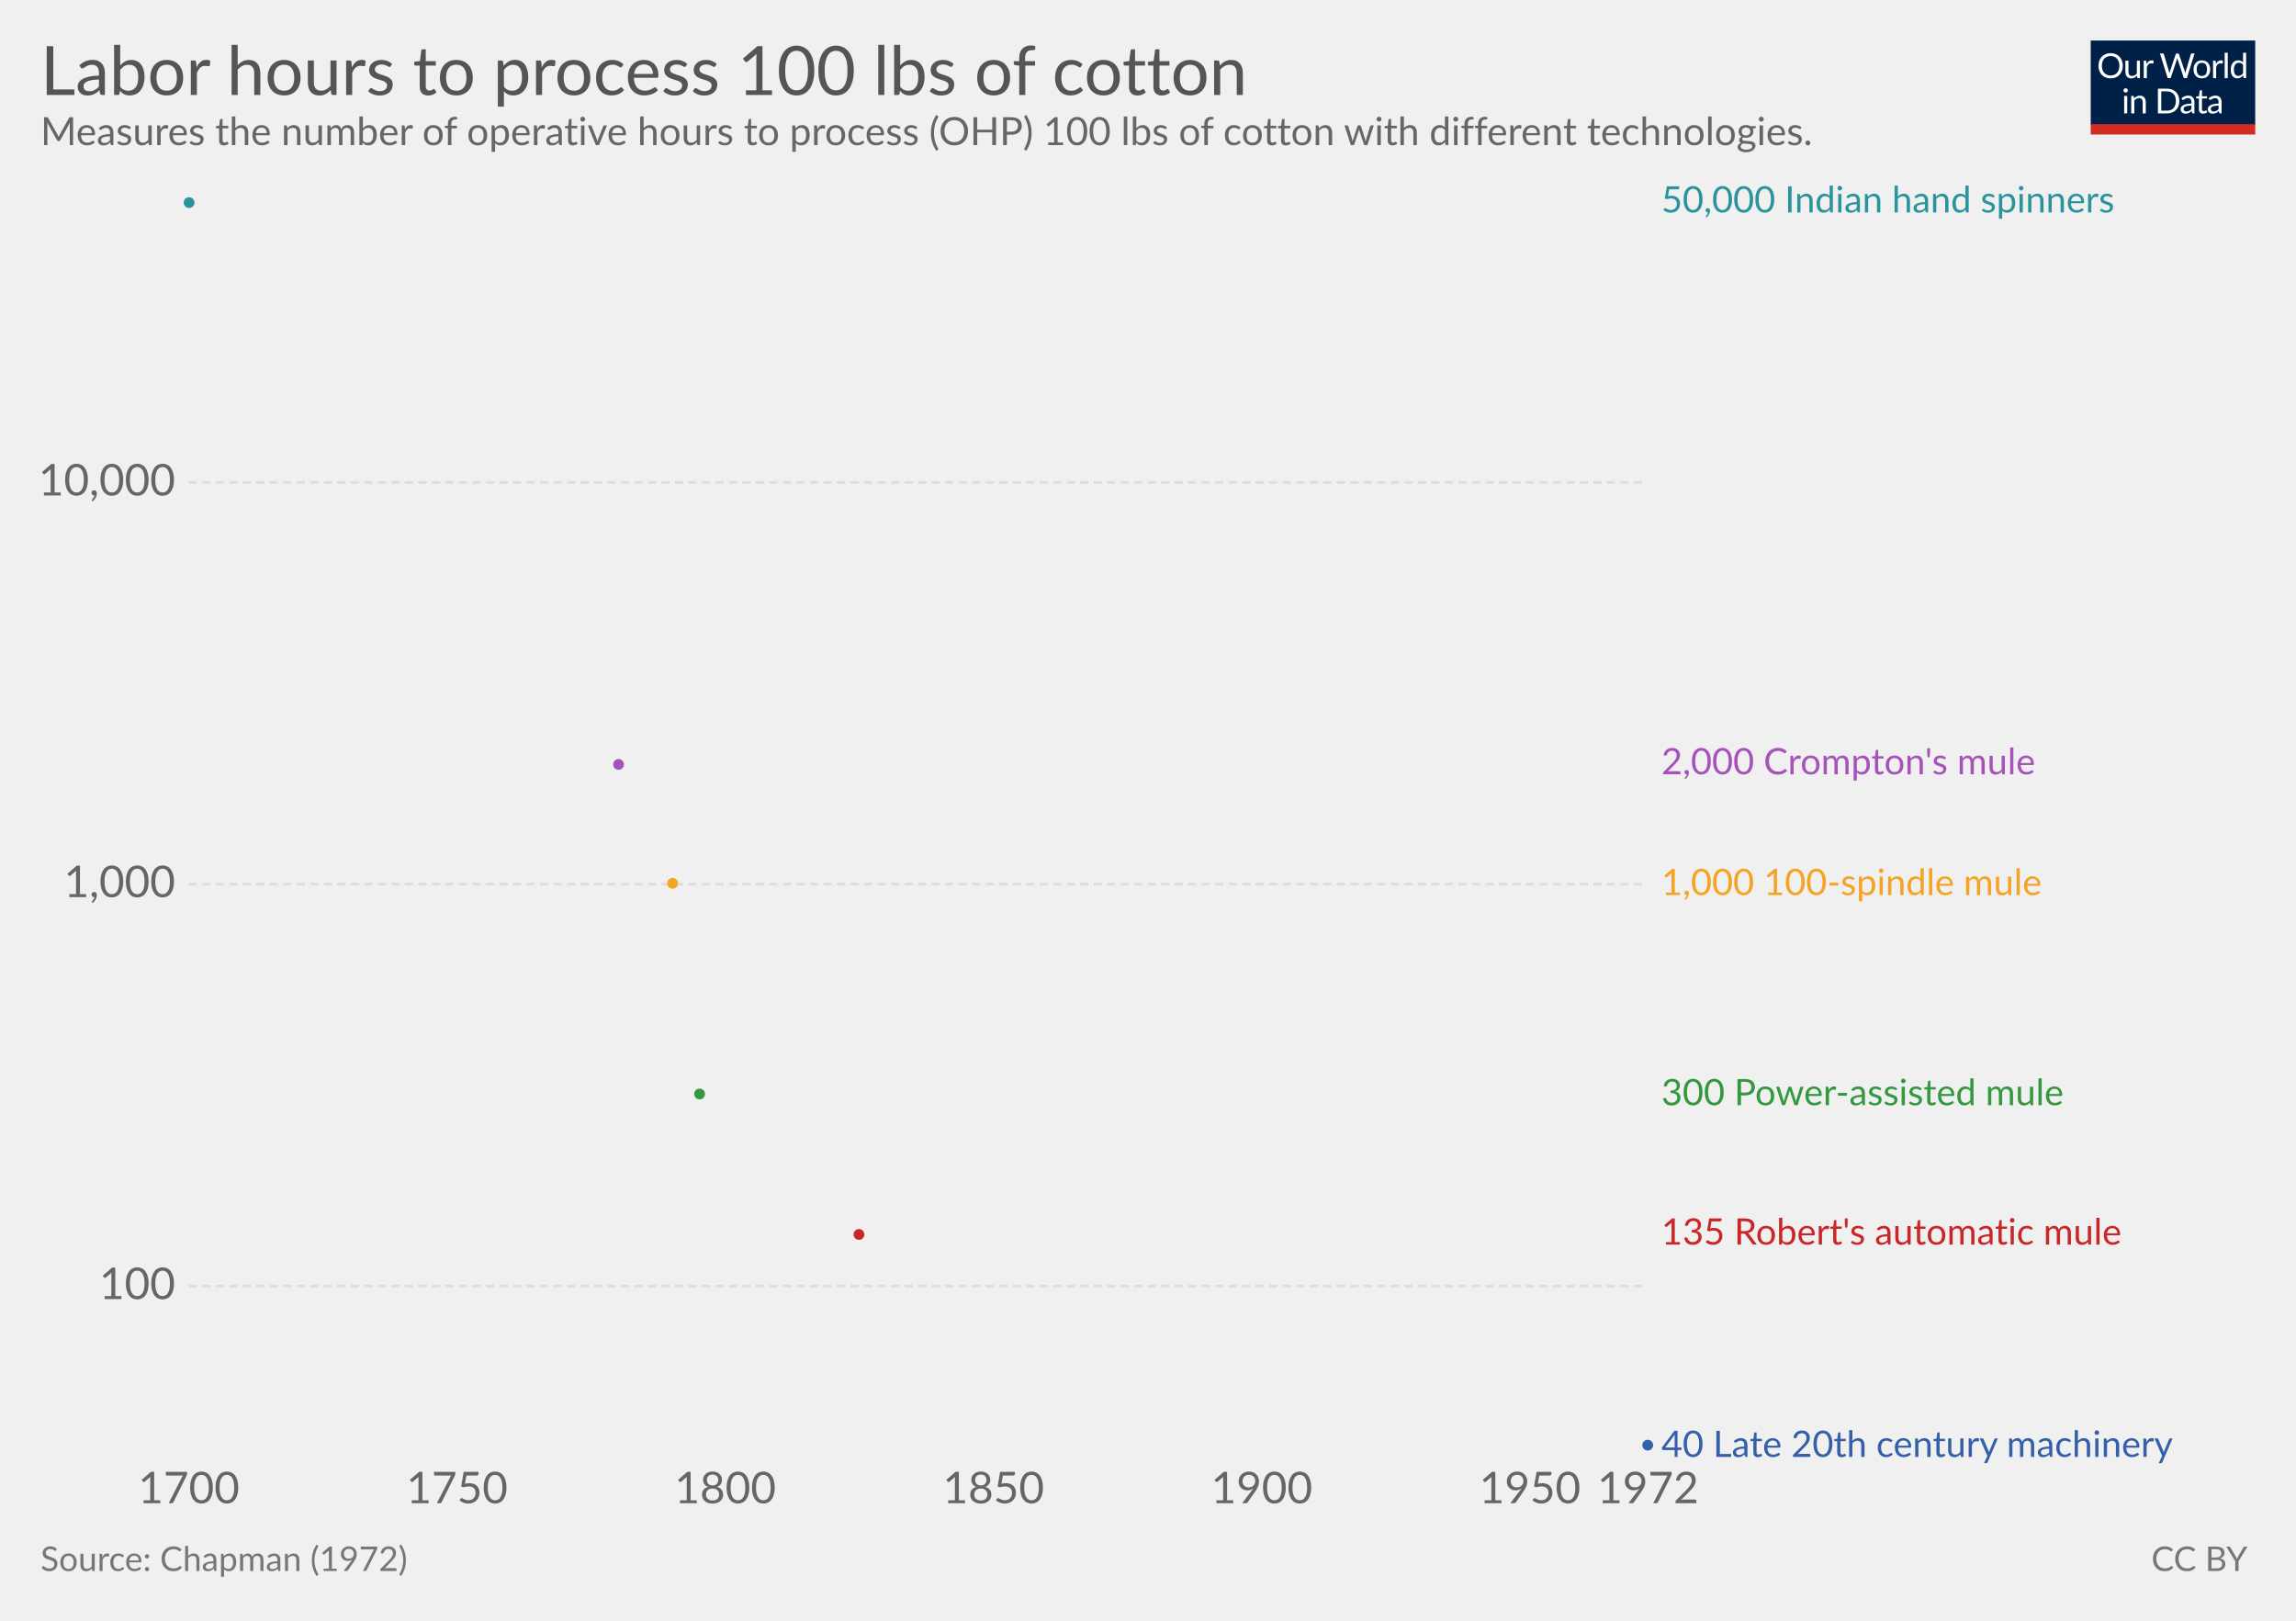
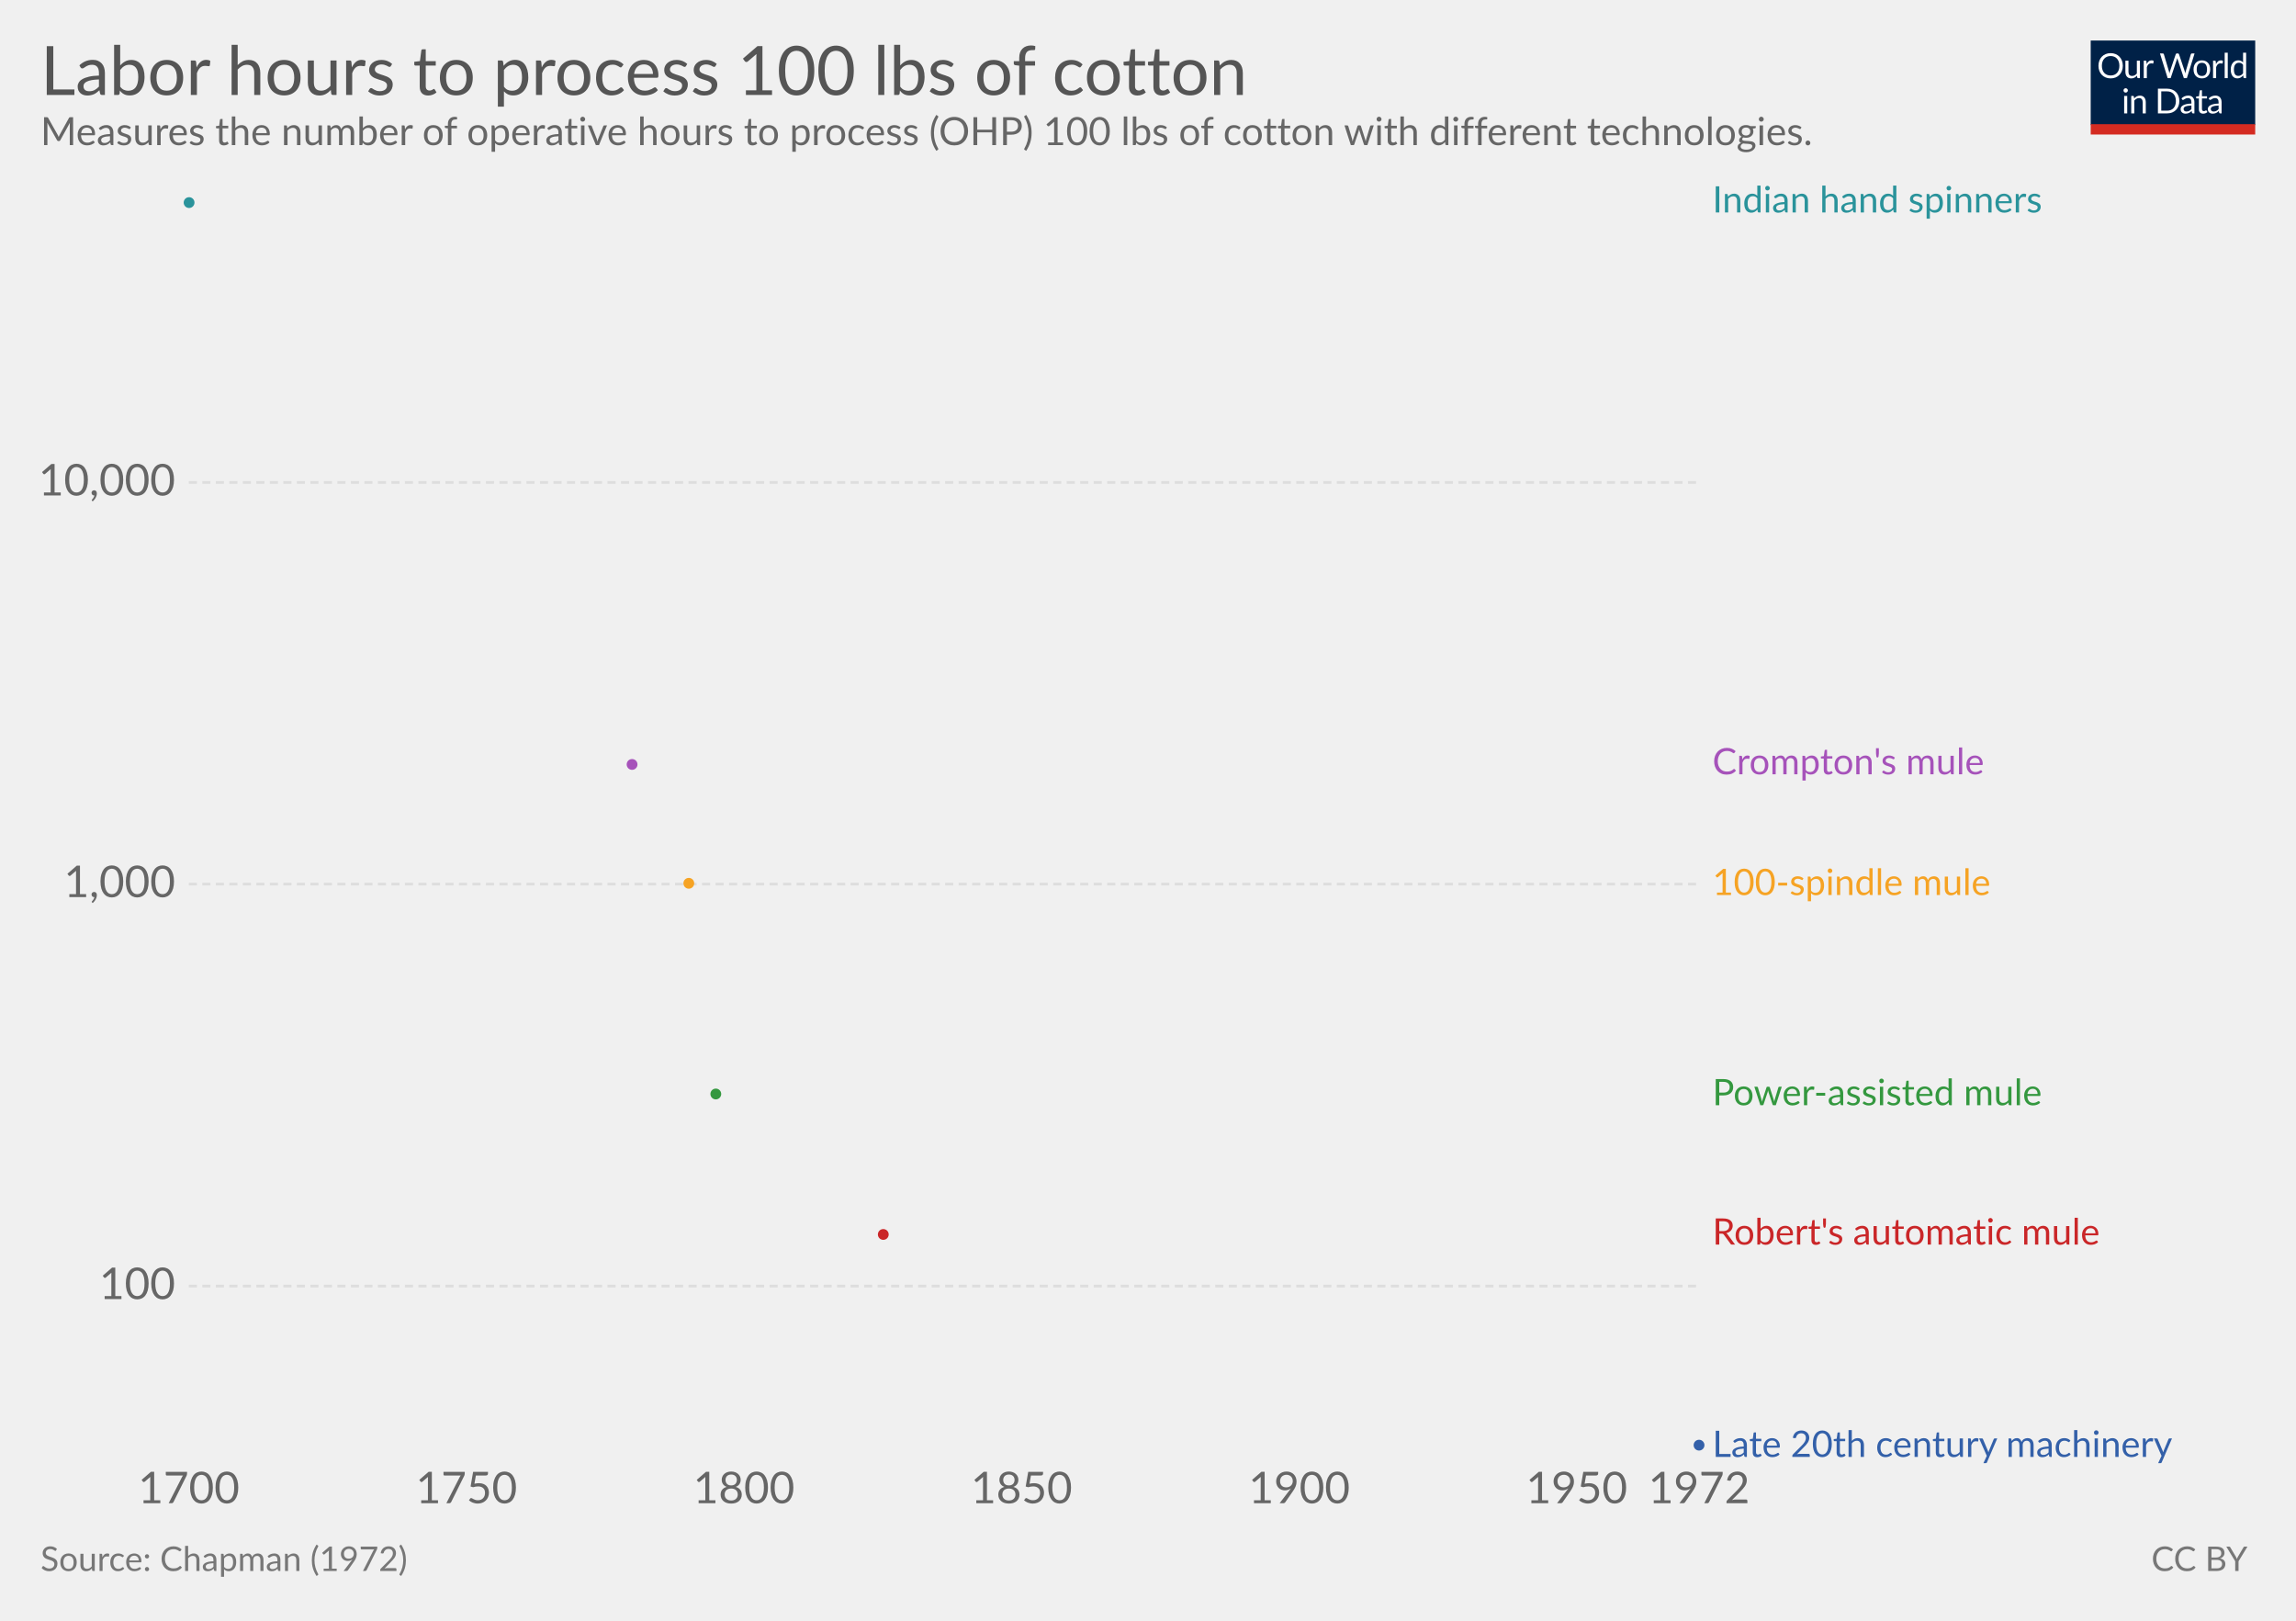
<svg xmlns="http://www.w3.org/2000/svg" version="1.1" style="font-family:Lato, 'Helvetica Neue', Helvetica, Arial, sans-serif;font-size:18px;background-color:white;text-rendering:optimizeLegibility;-webkit-font-smoothing:antialiased" width="850" height="600">
  <g class="HeaderView">
    <g transform="translate(774, 15) scale(0.29)">
      <svg width="210" height="120" viewBox="0 0 210 120" fill="none">
        <g clip-path="url(#clip0)">
          <path d="M0 0H210V107.89H0V0Z" fill="#002147" />
          <path d="M40.979 32.248C40.979 34.609 40.605 36.78 39.857 38.76C39.109 40.725 38.053 42.419 36.689 43.842C35.325 45.265 33.682 46.372 31.761 47.164C29.854 47.941 27.742 48.33 25.425 48.33C23.107 48.33 20.995 47.941 19.089 47.164C17.182 46.372 15.547 45.265 14.183 43.842C12.819 42.419 11.763 40.725 11.015 38.76C10.267 36.78 9.893 34.609 9.893 32.248C9.893 29.887 10.267 27.723 11.015 25.758C11.763 23.778 12.819 22.077 14.183 20.654C15.547 19.217 17.182 18.102 19.089 17.31C20.995 16.518 23.107 16.122 25.425 16.122C27.742 16.122 29.854 16.518 31.761 17.31C33.682 18.102 35.325 19.217 36.689 20.654C38.053 22.077 39.109 23.778 39.857 25.758C40.605 27.723 40.979 29.887 40.979 32.248ZM36.601 32.248C36.601 30.312 36.337 28.574 35.809 27.034C35.281 25.494 34.533 24.196 33.565 23.14C32.597 22.069 31.423 21.248 30.045 20.676C28.666 20.104 27.126 19.818 25.425 19.818C23.738 19.818 22.205 20.104 20.827 20.676C19.448 21.248 18.267 22.069 17.285 23.14C16.317 24.196 15.569 25.494 15.041 27.034C14.513 28.574 14.249 30.312 14.249 32.248C14.249 34.184 14.513 35.922 15.041 37.462C15.569 38.987 16.317 40.285 17.285 41.356C18.267 42.412 19.448 43.226 20.827 43.798C22.205 44.355 23.738 44.634 25.425 44.634C27.126 44.634 28.666 44.355 30.045 43.798C31.423 43.226 32.597 42.412 33.565 41.356C34.533 40.285 35.281 38.987 35.809 37.462C36.337 35.922 36.601 34.184 36.601 32.248ZM62.823 25.714V48H60.491C59.934 48 59.582 47.729 59.435 47.186L59.127 44.788C58.159 45.859 57.074 46.724 55.871 47.384C54.669 48.029 53.29 48.352 51.735 48.352C50.518 48.352 49.44 48.154 48.501 47.758C47.577 47.347 46.8 46.775 46.169 46.042C45.539 45.309 45.062 44.421 44.739 43.38C44.431 42.339 44.277 41.187 44.277 39.926V25.714H48.193V39.926C48.193 41.613 48.575 42.918 49.337 43.842C50.115 44.766 51.295 45.228 52.879 45.228C54.038 45.228 55.116 44.957 56.113 44.414C57.125 43.857 58.057 43.094 58.907 42.126V25.714H62.823ZM71.43 30.18C72.135 28.655 73 27.467 74.027 26.616C75.053 25.751 76.307 25.318 77.789 25.318C78.258 25.318 78.705 25.369 79.131 25.472C79.571 25.575 79.959 25.736 80.297 25.956L80.011 28.882C79.923 29.249 79.703 29.432 79.351 29.432C79.145 29.432 78.845 29.388 78.449 29.3C78.053 29.212 77.605 29.168 77.107 29.168C76.403 29.168 75.772 29.271 75.215 29.476C74.672 29.681 74.181 29.989 73.741 30.4C73.315 30.796 72.927 31.295 72.575 31.896C72.237 32.483 71.929 33.157 71.651 33.92V48H67.713V25.714H69.957C70.382 25.714 70.675 25.795 70.837 25.956C70.998 26.117 71.108 26.396 71.167 26.792L71.43 30.18ZM132.589 16.474L122.755 48H118.927L110.941 23.954C110.867 23.719 110.794 23.47 110.721 23.206C110.662 22.942 110.596 22.663 110.523 22.37C110.449 22.663 110.376 22.942 110.303 23.206C110.23 23.47 110.156 23.719 110.083 23.954L102.053 48H98.225L88.391 16.474H91.933C92.314 16.474 92.629 16.569 92.879 16.76C93.143 16.951 93.311 17.193 93.385 17.486L99.897 39.398C99.999 39.794 100.095 40.219 100.183 40.674C100.285 41.129 100.381 41.613 100.469 42.126C100.571 41.613 100.674 41.129 100.777 40.674C100.894 40.205 101.019 39.779 101.151 39.398L108.565 17.486C108.653 17.237 108.821 17.009 109.071 16.804C109.335 16.584 109.65 16.474 110.017 16.474H111.249C111.63 16.474 111.938 16.569 112.173 16.76C112.407 16.951 112.583 17.193 112.701 17.486L120.093 39.398C120.225 39.779 120.342 40.19 120.445 40.63C120.562 41.07 120.672 41.532 120.775 42.016C120.848 41.532 120.929 41.07 121.017 40.63C121.105 40.19 121.2 39.779 121.303 39.398L127.837 17.486C127.91 17.222 128.072 16.987 128.321 16.782C128.585 16.577 128.9 16.474 129.267 16.474H132.589ZM141.94 25.362C143.568 25.362 145.034 25.633 146.34 26.176C147.645 26.719 148.76 27.489 149.684 28.486C150.608 29.483 151.312 30.693 151.796 32.116C152.294 33.524 152.544 35.101 152.544 36.846C152.544 38.606 152.294 40.19 151.796 41.598C151.312 43.006 150.608 44.209 149.684 45.206C148.76 46.203 147.645 46.973 146.34 47.516C145.034 48.044 143.568 48.308 141.94 48.308C140.297 48.308 138.816 48.044 137.496 47.516C136.19 46.973 135.076 46.203 134.152 45.206C133.228 44.209 132.516 43.006 132.018 41.598C131.534 40.19 131.292 38.606 131.292 36.846C131.292 35.101 131.534 33.524 132.018 32.116C132.516 30.693 133.228 29.483 134.152 28.486C135.076 27.489 136.19 26.719 137.496 26.176C138.816 25.633 140.297 25.362 141.94 25.362ZM141.94 45.25C144.14 45.25 145.782 44.517 146.868 43.05C147.953 41.569 148.496 39.508 148.496 36.868C148.496 34.213 147.953 32.145 146.868 30.664C145.782 29.183 144.14 28.442 141.94 28.442C140.825 28.442 139.85 28.633 139.014 29.014C138.192 29.395 137.503 29.945 136.946 30.664C136.403 31.383 135.992 32.27 135.714 33.326C135.45 34.367 135.318 35.548 135.318 36.868C135.318 39.508 135.86 41.569 136.946 43.05C138.046 44.517 139.71 45.25 141.94 45.25ZM159.908 30.18C160.612 28.655 161.478 27.467 162.504 26.616C163.531 25.751 164.785 25.318 166.266 25.318C166.736 25.318 167.183 25.369 167.608 25.472C168.048 25.575 168.437 25.736 168.774 25.956L168.488 28.882C168.4 29.249 168.18 29.432 167.828 29.432C167.623 29.432 167.322 29.388 166.926 29.3C166.53 29.212 166.083 29.168 165.584 29.168C164.88 29.168 164.25 29.271 163.692 29.476C163.15 29.681 162.658 29.989 162.218 30.4C161.793 30.796 161.404 31.295 161.052 31.896C160.715 32.483 160.407 33.157 160.128 33.92V48H156.19V25.714H158.434C158.86 25.714 159.153 25.795 159.314 25.956C159.476 26.117 159.586 26.396 159.644 26.792L159.908 30.18ZM174.946 15.594V48H171.03V15.594H174.946ZM194.496 31.016C193.763 30.033 192.971 29.351 192.12 28.97C191.269 28.574 190.316 28.376 189.26 28.376C187.192 28.376 185.601 29.117 184.486 30.598C183.371 32.079 182.814 34.191 182.814 36.934C182.814 38.386 182.939 39.633 183.188 40.674C183.437 41.701 183.804 42.551 184.288 43.226C184.772 43.886 185.366 44.37 186.07 44.678C186.774 44.986 187.573 45.14 188.468 45.14C189.759 45.14 190.881 44.847 191.834 44.26C192.802 43.673 193.689 42.845 194.496 41.774V31.016ZM198.412 15.594V48H196.08C195.523 48 195.171 47.729 195.024 47.186L194.672 44.48C193.719 45.624 192.633 46.548 191.416 47.252C190.199 47.956 188.791 48.308 187.192 48.308C185.916 48.308 184.757 48.066 183.716 47.582C182.675 47.083 181.787 46.357 181.054 45.404C180.321 44.451 179.756 43.263 179.36 41.84C178.964 40.417 178.766 38.782 178.766 36.934C178.766 35.291 178.986 33.766 179.426 32.358C179.866 30.935 180.497 29.703 181.318 28.662C182.139 27.621 183.144 26.807 184.332 26.22C185.535 25.619 186.884 25.318 188.38 25.318C189.744 25.318 190.91 25.553 191.878 26.022C192.861 26.477 193.733 27.115 194.496 27.936V15.594H198.412ZM46.614 70.714V93H42.698V70.714H46.614ZM47.45 63.718C47.45 64.099 47.369 64.459 47.208 64.796C47.061 65.119 46.856 65.412 46.592 65.676C46.343 65.925 46.042 66.123 45.69 66.27C45.352 66.417 44.993 66.49 44.612 66.49C44.23 66.49 43.871 66.417 43.534 66.27C43.211 66.123 42.925 65.925 42.676 65.676C42.426 65.412 42.228 65.119 42.082 64.796C41.935 64.459 41.862 64.099 41.862 63.718C41.862 63.337 41.935 62.977 42.082 62.64C42.228 62.288 42.426 61.987 42.676 61.738C42.925 61.474 43.211 61.269 43.534 61.122C43.871 60.975 44.23 60.902 44.612 60.902C44.993 60.902 45.352 60.975 45.69 61.122C46.042 61.269 46.343 61.474 46.592 61.738C46.856 61.987 47.061 62.288 47.208 62.64C47.369 62.977 47.45 63.337 47.45 63.718ZM55.424 73.948C55.908 73.405 56.422 72.914 56.964 72.474C57.507 72.034 58.079 71.66 58.68 71.352C59.296 71.029 59.941 70.787 60.616 70.626C61.306 70.45 62.046 70.362 62.838 70.362C64.055 70.362 65.126 70.567 66.05 70.978C66.989 71.374 67.766 71.946 68.382 72.694C69.013 73.427 69.49 74.315 69.812 75.356C70.135 76.397 70.296 77.549 70.296 78.81V93H66.358V78.81C66.358 77.123 65.969 75.818 65.192 74.894C64.43 73.955 63.264 73.486 61.694 73.486C60.535 73.486 59.45 73.765 58.438 74.322C57.441 74.879 56.517 75.635 55.666 76.588V93H51.728V70.714H54.082C54.639 70.714 54.984 70.985 55.116 71.528L55.424 73.948ZM113.129 77.248C113.129 79.609 112.755 81.758 112.007 83.694C111.259 85.63 110.203 87.287 108.839 88.666C107.475 90.045 105.832 91.115 103.911 91.878C102.004 92.626 99.892 93 97.575 93H85.805V61.474H97.575C99.892 61.474 102.004 61.855 103.911 62.618C105.832 63.366 107.475 64.437 108.839 65.83C110.203 67.209 111.259 68.866 112.007 70.802C112.755 72.738 113.129 74.887 113.129 77.248ZM108.751 77.248C108.751 75.312 108.487 73.581 107.959 72.056C107.431 70.531 106.683 69.24 105.715 68.184C104.747 67.128 103.574 66.321 102.195 65.764C100.816 65.207 99.276 64.928 97.575 64.928H90.073V89.546H97.575C99.276 89.546 100.816 89.267 102.195 88.71C103.574 88.153 104.747 87.353 105.715 86.312C106.683 85.256 107.431 83.965 107.959 82.44C108.487 80.915 108.751 79.184 108.751 77.248ZM128.553 82.968C126.749 83.027 125.209 83.173 123.933 83.408C122.672 83.628 121.638 83.921 120.831 84.288C120.039 84.655 119.46 85.087 119.093 85.586C118.741 86.085 118.565 86.642 118.565 87.258C118.565 87.845 118.661 88.351 118.851 88.776C119.042 89.201 119.299 89.553 119.621 89.832C119.959 90.096 120.347 90.294 120.787 90.426C121.242 90.543 121.726 90.602 122.239 90.602C122.929 90.602 123.559 90.536 124.131 90.404C124.703 90.257 125.239 90.052 125.737 89.788C126.251 89.524 126.735 89.209 127.189 88.842C127.659 88.475 128.113 88.057 128.553 87.588V82.968ZM115.903 73.86C117.135 72.672 118.463 71.785 119.885 71.198C121.308 70.611 122.885 70.318 124.615 70.318C125.862 70.318 126.969 70.523 127.937 70.934C128.905 71.345 129.719 71.917 130.379 72.65C131.039 73.383 131.538 74.271 131.875 75.312C132.213 76.353 132.381 77.497 132.381 78.744V93H130.643C130.262 93 129.969 92.941 129.763 92.824C129.558 92.692 129.397 92.443 129.279 92.076L128.839 89.964C128.253 90.507 127.681 90.991 127.123 91.416C126.566 91.827 125.979 92.179 125.363 92.472C124.747 92.751 124.087 92.963 123.383 93.11C122.694 93.271 121.924 93.352 121.073 93.352C120.208 93.352 119.394 93.235 118.631 93C117.869 92.751 117.201 92.384 116.629 91.9C116.072 91.416 115.625 90.807 115.287 90.074C114.965 89.326 114.803 88.446 114.803 87.434C114.803 86.554 115.045 85.711 115.529 84.904C116.013 84.083 116.798 83.357 117.883 82.726C118.969 82.095 120.384 81.582 122.129 81.186C123.875 80.775 126.016 80.541 128.553 80.482V78.744C128.553 77.013 128.179 75.708 127.431 74.828C126.683 73.933 125.591 73.486 124.153 73.486C123.185 73.486 122.371 73.611 121.711 73.86C121.066 74.095 120.501 74.366 120.017 74.674C119.548 74.967 119.137 75.239 118.785 75.488C118.448 75.723 118.111 75.84 117.773 75.84C117.509 75.84 117.282 75.774 117.091 75.642C116.901 75.495 116.739 75.319 116.607 75.114L115.903 73.86ZM143.568 93.352C141.808 93.352 140.451 92.861 139.498 91.878C138.559 90.895 138.09 89.48 138.09 87.632V73.992H135.406C135.171 73.992 134.973 73.926 134.812 73.794C134.65 73.647 134.57 73.427 134.57 73.134V71.572L138.222 71.11L139.124 64.224C139.168 64.004 139.263 63.828 139.41 63.696C139.571 63.549 139.776 63.476 140.026 63.476H142.006V71.154H148.452V73.992H142.006V87.368C142.006 88.307 142.233 89.003 142.688 89.458C143.142 89.913 143.729 90.14 144.448 90.14C144.858 90.14 145.21 90.089 145.504 89.986C145.812 89.869 146.076 89.744 146.296 89.612C146.516 89.48 146.699 89.363 146.846 89.26C147.007 89.143 147.146 89.084 147.264 89.084C147.469 89.084 147.652 89.209 147.814 89.458L148.958 91.328C148.283 91.959 147.469 92.457 146.516 92.824C145.562 93.176 144.58 93.352 143.568 93.352ZM163.253 82.968C161.449 83.027 159.909 83.173 158.633 83.408C157.372 83.628 156.338 83.921 155.531 84.288C154.739 84.655 154.16 85.087 153.793 85.586C153.441 86.085 153.265 86.642 153.265 87.258C153.265 87.845 153.36 88.351 153.551 88.776C153.742 89.201 153.998 89.553 154.321 89.832C154.658 90.096 155.047 90.294 155.487 90.426C155.942 90.543 156.426 90.602 156.939 90.602C157.628 90.602 158.259 90.536 158.831 90.404C159.403 90.257 159.938 90.052 160.437 89.788C160.95 89.524 161.434 89.209 161.889 88.842C162.358 88.475 162.813 88.057 163.253 87.588V82.968ZM150.603 73.86C151.835 72.672 153.162 71.785 154.585 71.198C156.008 70.611 157.584 70.318 159.315 70.318C160.562 70.318 161.669 70.523 162.637 70.934C163.605 71.345 164.419 71.917 165.079 72.65C165.739 73.383 166.238 74.271 166.575 75.312C166.912 76.353 167.081 77.497 167.081 78.744V93H165.343C164.962 93 164.668 92.941 164.463 92.824C164.258 92.692 164.096 92.443 163.979 92.076L163.539 89.964C162.952 90.507 162.38 90.991 161.823 91.416C161.266 91.827 160.679 92.179 160.063 92.472C159.447 92.751 158.787 92.963 158.083 93.11C157.394 93.271 156.624 93.352 155.773 93.352C154.908 93.352 154.094 93.235 153.331 93C152.568 92.751 151.901 92.384 151.329 91.9C150.772 91.416 150.324 90.807 149.987 90.074C149.664 89.326 149.503 88.446 149.503 87.434C149.503 86.554 149.745 85.711 150.229 84.904C150.713 84.083 151.498 83.357 152.583 82.726C153.668 82.095 155.084 81.582 156.829 81.186C158.574 80.775 160.716 80.541 163.253 80.482V78.744C163.253 77.013 162.879 75.708 162.131 74.828C161.383 73.933 160.29 73.486 158.853 73.486C157.885 73.486 157.071 73.611 156.411 73.86C155.766 74.095 155.201 74.366 154.717 74.674C154.248 74.967 153.837 75.239 153.485 75.488C153.148 75.723 152.81 75.84 152.473 75.84C152.209 75.84 151.982 75.774 151.791 75.642C151.6 75.495 151.439 75.319 151.307 75.114L150.603 73.86Z" fill="white" />
          <rect y="106.789" width="210" height="13.211" fill="#D42B21" />
        </g>
        <defs>
          <clipPath id="clip0">
            <rect width="210" height="120" fill="white" />
          </clipPath>
        </defs>
      </svg>
    </g>
    <a href="https://ourworldindata.org/grapher/labor-hours-to-process-100-lbs-of-cotton" target="_blank">
      <text font-size="25.20" x="15.0" y="35.2" fill="#555">
        <tspan x="15" y="35.16">Labor hours to process 100 lbs of cotton</tspan>
      </text>
    </a>
    <text font-size="14.40" x="15.0" y="53.7" fill="#666">
      <tspan x="15" y="53.72">Measures the number of operative hours to process (OHP) 100 lbs of cotton with different technologies.</tspan>
    </text>
  </g>
  <g class="LineChart">
    <defs>
-       <clipPath id="boundsClip-2401">
+       <clipPath id="boundsClip-9">
        <rect x="59.896" y="0" width="830" height="963.8" />
      </clipPath>
    </defs>
    <g class="AxisBoxView">
      <g class="HorizontalAxis">
        <text x="69.9" y="556.5" fill="#666" text-anchor="middle" font-size="16.2">1700</text>
-         <text x="169.2" y="556.5" fill="#666" text-anchor="middle" font-size="16.2">1750</text>
-         <text x="268.5" y="556.5" fill="#666" text-anchor="middle" font-size="16.2">1800</text>
-         <text x="367.8" y="556.5" fill="#666" text-anchor="middle" font-size="16.2">1850</text>
-         <text x="467.1" y="556.5" fill="#666" text-anchor="middle" font-size="16.2">1900</text>
-         <text x="566.4" y="556.5" fill="#666" text-anchor="middle" font-size="16.2">1950</text>
-         <text x="610.1" y="556.5" fill="#666" text-anchor="middle" font-size="16.2">1972</text>
+         <text x="172.7" y="556.5" fill="#666" text-anchor="middle" font-size="16.2">1750</text>
+         <text x="275.4" y="556.5" fill="#666" text-anchor="middle" font-size="16.2">1800</text>
+         <text x="378.2" y="556.5" fill="#666" text-anchor="middle" font-size="16.2">1850</text>
+         <text x="481" y="556.5" fill="#666" text-anchor="middle" font-size="16.2">1900</text>
+         <text x="583.7" y="556.5" fill="#666" text-anchor="middle" font-size="16.2">1950</text>
+         <text x="629" y="556.5" fill="#666" text-anchor="middle" font-size="16.2">1972</text>
      </g>
      <g class="VerticalAxis">
        <text x="64.90" y="476.1" fill="#666" dominant-baseline="middle" text-anchor="end" font-size="16.2">100</text>
        <text x="64.90" y="327.3" fill="#666" dominant-baseline="middle" text-anchor="end" font-size="16.2">1,000</text>
        <text x="64.90" y="178.6" fill="#666" dominant-baseline="middle" text-anchor="end" font-size="16.2">10,000</text>
      </g>
      <g class="AxisGridLines">
-         <line x1="69.90" y1="476.1" x2="610.05" y2="476.1" stroke="#ddd" stroke-dasharray="3,2" />
-         <line x1="69.90" y1="327.3" x2="610.05" y2="327.3" stroke="#ddd" stroke-dasharray="3,2" />
-         <line x1="69.90" y1="178.6" x2="610.05" y2="178.6" stroke="#ddd" stroke-dasharray="3,2" />
+         <line x1="69.90" y1="476.1" x2="628.95" y2="476.1" stroke="#ddd" stroke-dasharray="3,2" />
+         <line x1="69.90" y1="327.3" x2="628.95" y2="327.3" stroke="#ddd" stroke-dasharray="3,2" />
+         <line x1="69.90" y1="178.6" x2="628.95" y2="178.6" stroke="#ddd" stroke-dasharray="3,2" />
      </g>
    </g>
-     <g clip-path="url(#boundsClip-2401)">
+     <g clip-path="url(#boundsClip-9)">
      <g class="HeightedLegend clickable">
        <g class="legendMark">
-           <rect x="610.055" y="67.85" width="206.315" height="13.5" fill="#fff" opacity="0" />
-           <text font-size="13.50" x="615.1" y="78.6" fill="#2a939b">
-             <tspan x="615.055" y="78.65">50,000 Indian hand spinners</tspan>
+           <rect x="628.955" y="67.85" width="160.955" height="13.5" fill="#fff" opacity="0" />
+           <text font-size="13.50" x="634.0" y="78.6" fill="#2a939b">
+             <tspan x="633.955" y="78.65">Indian hand spinners</tspan>
          </text>
        </g>
        <g class="legendMark">
-           <rect x="610.055" y="275.85" width="174.59" height="13.5" fill="#fff" opacity="0" />
-           <text font-size="13.50" x="615.1" y="286.7" fill="#a652ba">
-             <tspan x="615.055" y="286.65">2,000 Crompton's mule</tspan>
+           <rect x="628.955" y="275.85" width="136.79" height="13.5" fill="#fff" opacity="0" />
+           <text font-size="13.50" x="634.0" y="286.7" fill="#a652ba">
+             <tspan x="633.955" y="286.65">Crompton's mule</tspan>
          </text>
        </g>
        <g class="legendMark">
-           <rect x="610.055" y="320.55" width="175.94" height="13.5" fill="#fff" opacity="0" />
-           <text font-size="13.50" x="615.1" y="331.4" fill="#f6a324">
-             <tspan x="615.055" y="331.35">1,000 100-spindle mule</tspan>
+           <rect x="628.955" y="320.55" width="138.14" height="13.5" fill="#fff" opacity="0" />
+           <text font-size="13.50" x="634.0" y="331.4" fill="#f6a324">
+             <tspan x="633.955" y="331.35">100-spindle mule</tspan>
          </text>
        </g>
        <g class="legendMark">
-           <rect x="610.055" y="398.35" width="187.01" height="13.5" fill="#fff" opacity="0" />
-           <text font-size="13.50" x="615.1" y="409.2" fill="#34983f">
-             <tspan x="615.055" y="409.15">300 Power-assisted mule</tspan>
+           <rect x="628.955" y="398.35" width="160.55" height="13.5" fill="#fff" opacity="0" />
+           <text font-size="13.50" x="634.0" y="409.2" fill="#34983f">
+             <tspan x="633.955" y="409.15">Power-assisted mule</tspan>
          </text>
        </g>
        <g class="legendMark">
-           <rect x="610.055" y="449.95" width="206.99" height="13.5" fill="#fff" opacity="0" />
-           <text font-size="13.50" x="615.1" y="460.8" fill="#ca2628">
-             <tspan x="615.055" y="460.75">135 Robert's automatic mule</tspan>
+           <rect x="628.955" y="449.95" width="180.53" height="13.5" fill="#fff" opacity="0" />
+           <text font-size="13.50" x="634.0" y="460.8" fill="#ca2628">
+             <tspan x="633.955" y="460.75">Robert's automatic mule</tspan>
          </text>
        </g>
        <g class="legendMark">
-           <rect x="610.055" y="528.55" width="224.945" height="13.5" fill="#fff" opacity="0" />
-           <text font-size="13.50" x="615.1" y="539.3" fill="#3360a9">
-             <tspan x="615.055" y="539.35">40 Late 20th century machinery</tspan>
+           <rect x="628.955" y="528.55" width="206.045" height="13.5" fill="#fff" opacity="0" />
+           <text font-size="13.50" x="634.0" y="539.3" fill="#3360a9">
+             <tspan x="633.955" y="539.35">Late 20th century machinery</tspan>
          </text>
        </g>
      </g>
      <g class="Lines">
-         <rect x="70" y="75" width="540" height="461" fill="rgba(255,255,255,0)" opacity="0" />
+         <rect x="70" y="75" width="559" height="461" fill="rgba(255,255,255,0)" opacity="0" />
        <g class="key-100__002dspindle-mule_0">
-           <path stroke="#f6a324" stroke-linecap="round" d="M249 327" fill="none" stroke-width="1.5" />
+           <path stroke="#f6a324" stroke-linecap="round" d="M255 327" fill="none" stroke-width="1.5" />
          <g fill="#f6a324">
-             <circle cx="249" cy="327" r="2" />
+             <circle cx="255" cy="327" r="2" />
          </g>
        </g>
        <g class="key-Crompton__0027s-mule_0">
-           <path stroke="#a652ba" stroke-linecap="round" d="M229 283" fill="none" stroke-width="1.5" />
+           <path stroke="#a652ba" stroke-linecap="round" d="M234 283" fill="none" stroke-width="1.5" />
          <g fill="#a652ba">
-             <circle cx="229" cy="283" r="2" />
+             <circle cx="234" cy="283" r="2" />
          </g>
        </g>
        <g class="key-Indian-hand-spinners_0">
          <path stroke="#2a939b" stroke-linecap="round" d="M70 75" fill="none" stroke-width="1.5" />
          <g fill="#2a939b">
            <circle cx="70" cy="75" r="2" />
          </g>
        </g>
        <g class="key-Late-20th-century-machinery_0">
-           <path stroke="#3360a9" stroke-linecap="round" d="M610 535" fill="none" stroke-width="1.5" />
+           <path stroke="#3360a9" stroke-linecap="round" d="M629 535" fill="none" stroke-width="1.5" />
          <g fill="#3360a9">
-             <circle cx="610" cy="535" r="2" />
+             <circle cx="629" cy="535" r="2" />
          </g>
        </g>
        <g class="key-Power__002dassisted-mule_0">
-           <path stroke="#34983f" stroke-linecap="round" d="M259 405" fill="none" stroke-width="1.5" />
+           <path stroke="#34983f" stroke-linecap="round" d="M265 405" fill="none" stroke-width="1.5" />
          <g fill="#34983f">
-             <circle cx="259" cy="405" r="2" />
+             <circle cx="265" cy="405" r="2" />
          </g>
        </g>
        <g class="key-Robert__0027s-automatic-mule_0">
-           <path stroke="#ca2628" stroke-linecap="round" d="M318 457" fill="none" stroke-width="1.5" />
+           <path stroke="#ca2628" stroke-linecap="round" d="M327 457" fill="none" stroke-width="1.5" />
          <g fill="#ca2628">
-             <circle cx="318" cy="457" r="2" />
+             <circle cx="327" cy="457" r="2" />
          </g>
        </g>
      </g>
    </g>
  </g>
  <g class="SourcesFooter" style="fill:#777">
    <g class="clickable" style="fill:#777">
      <text font-size="12.60" x="15.0" y="581.6">
        <tspan x="15" y="581.58">Source: Chapman (1972)</tspan>
      </text>
    </g>
    <text font-size="12.60" x="796.4" y="581.6">
      <tspan x="796.444" y="581.58">
        <a style="fill: #777;" class="cclogo" href="http://creativecommons.org/licenses/by/4.0/deed.en_US" target="_blank">CC BY</a>
      </tspan>
    </text>
  </g>
</svg>
